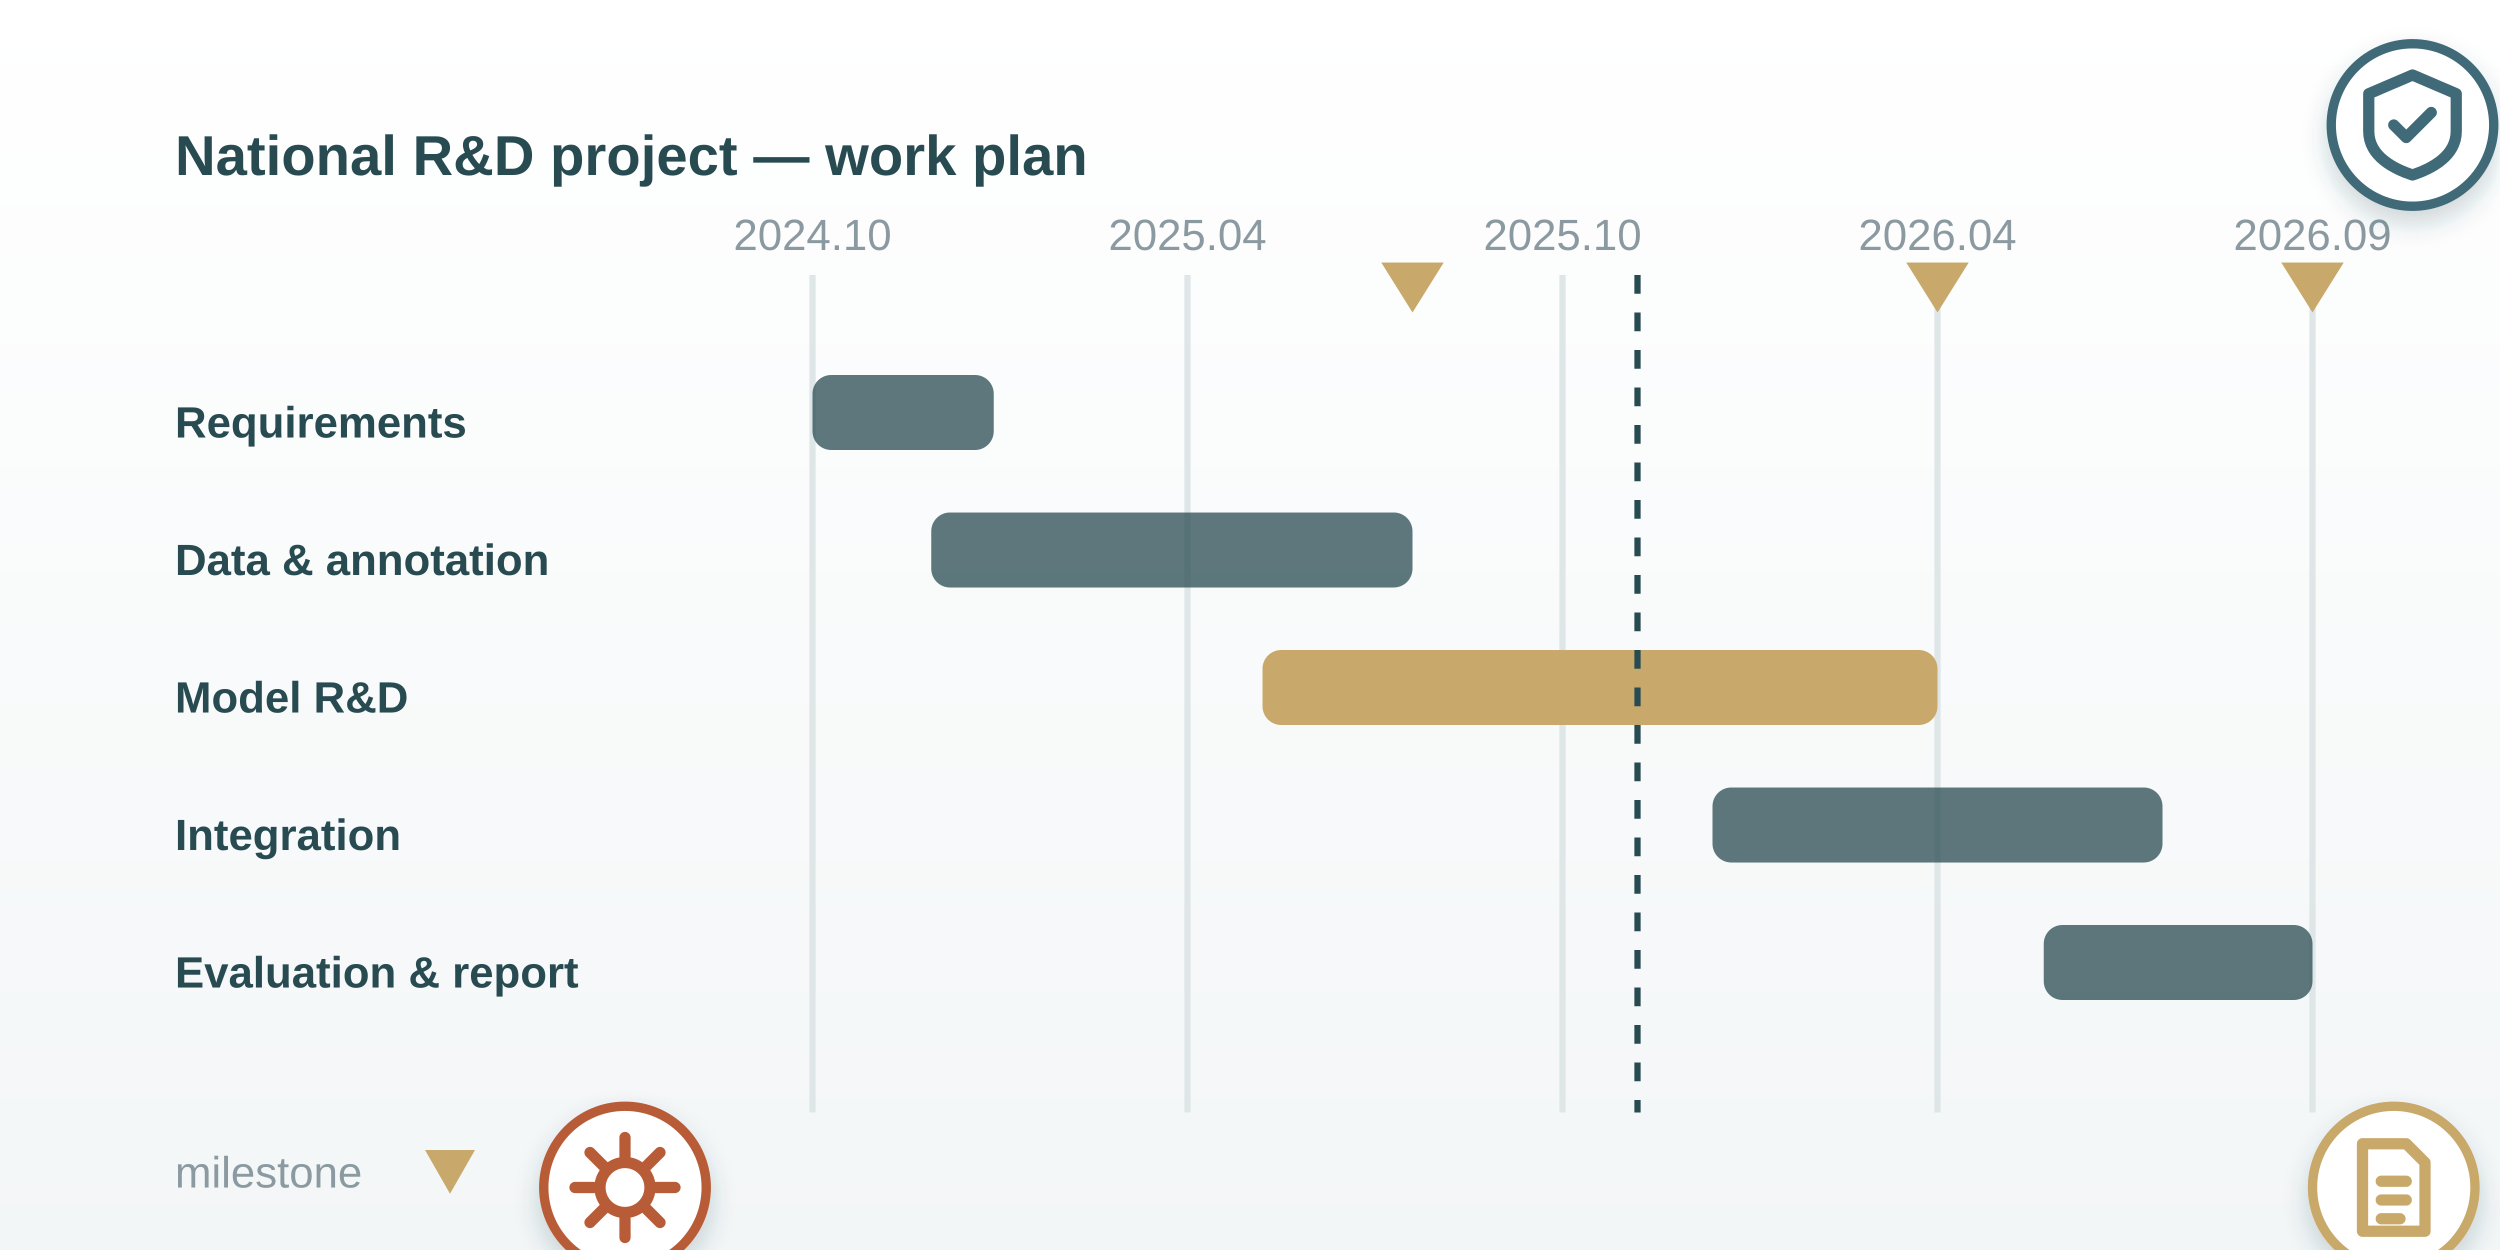
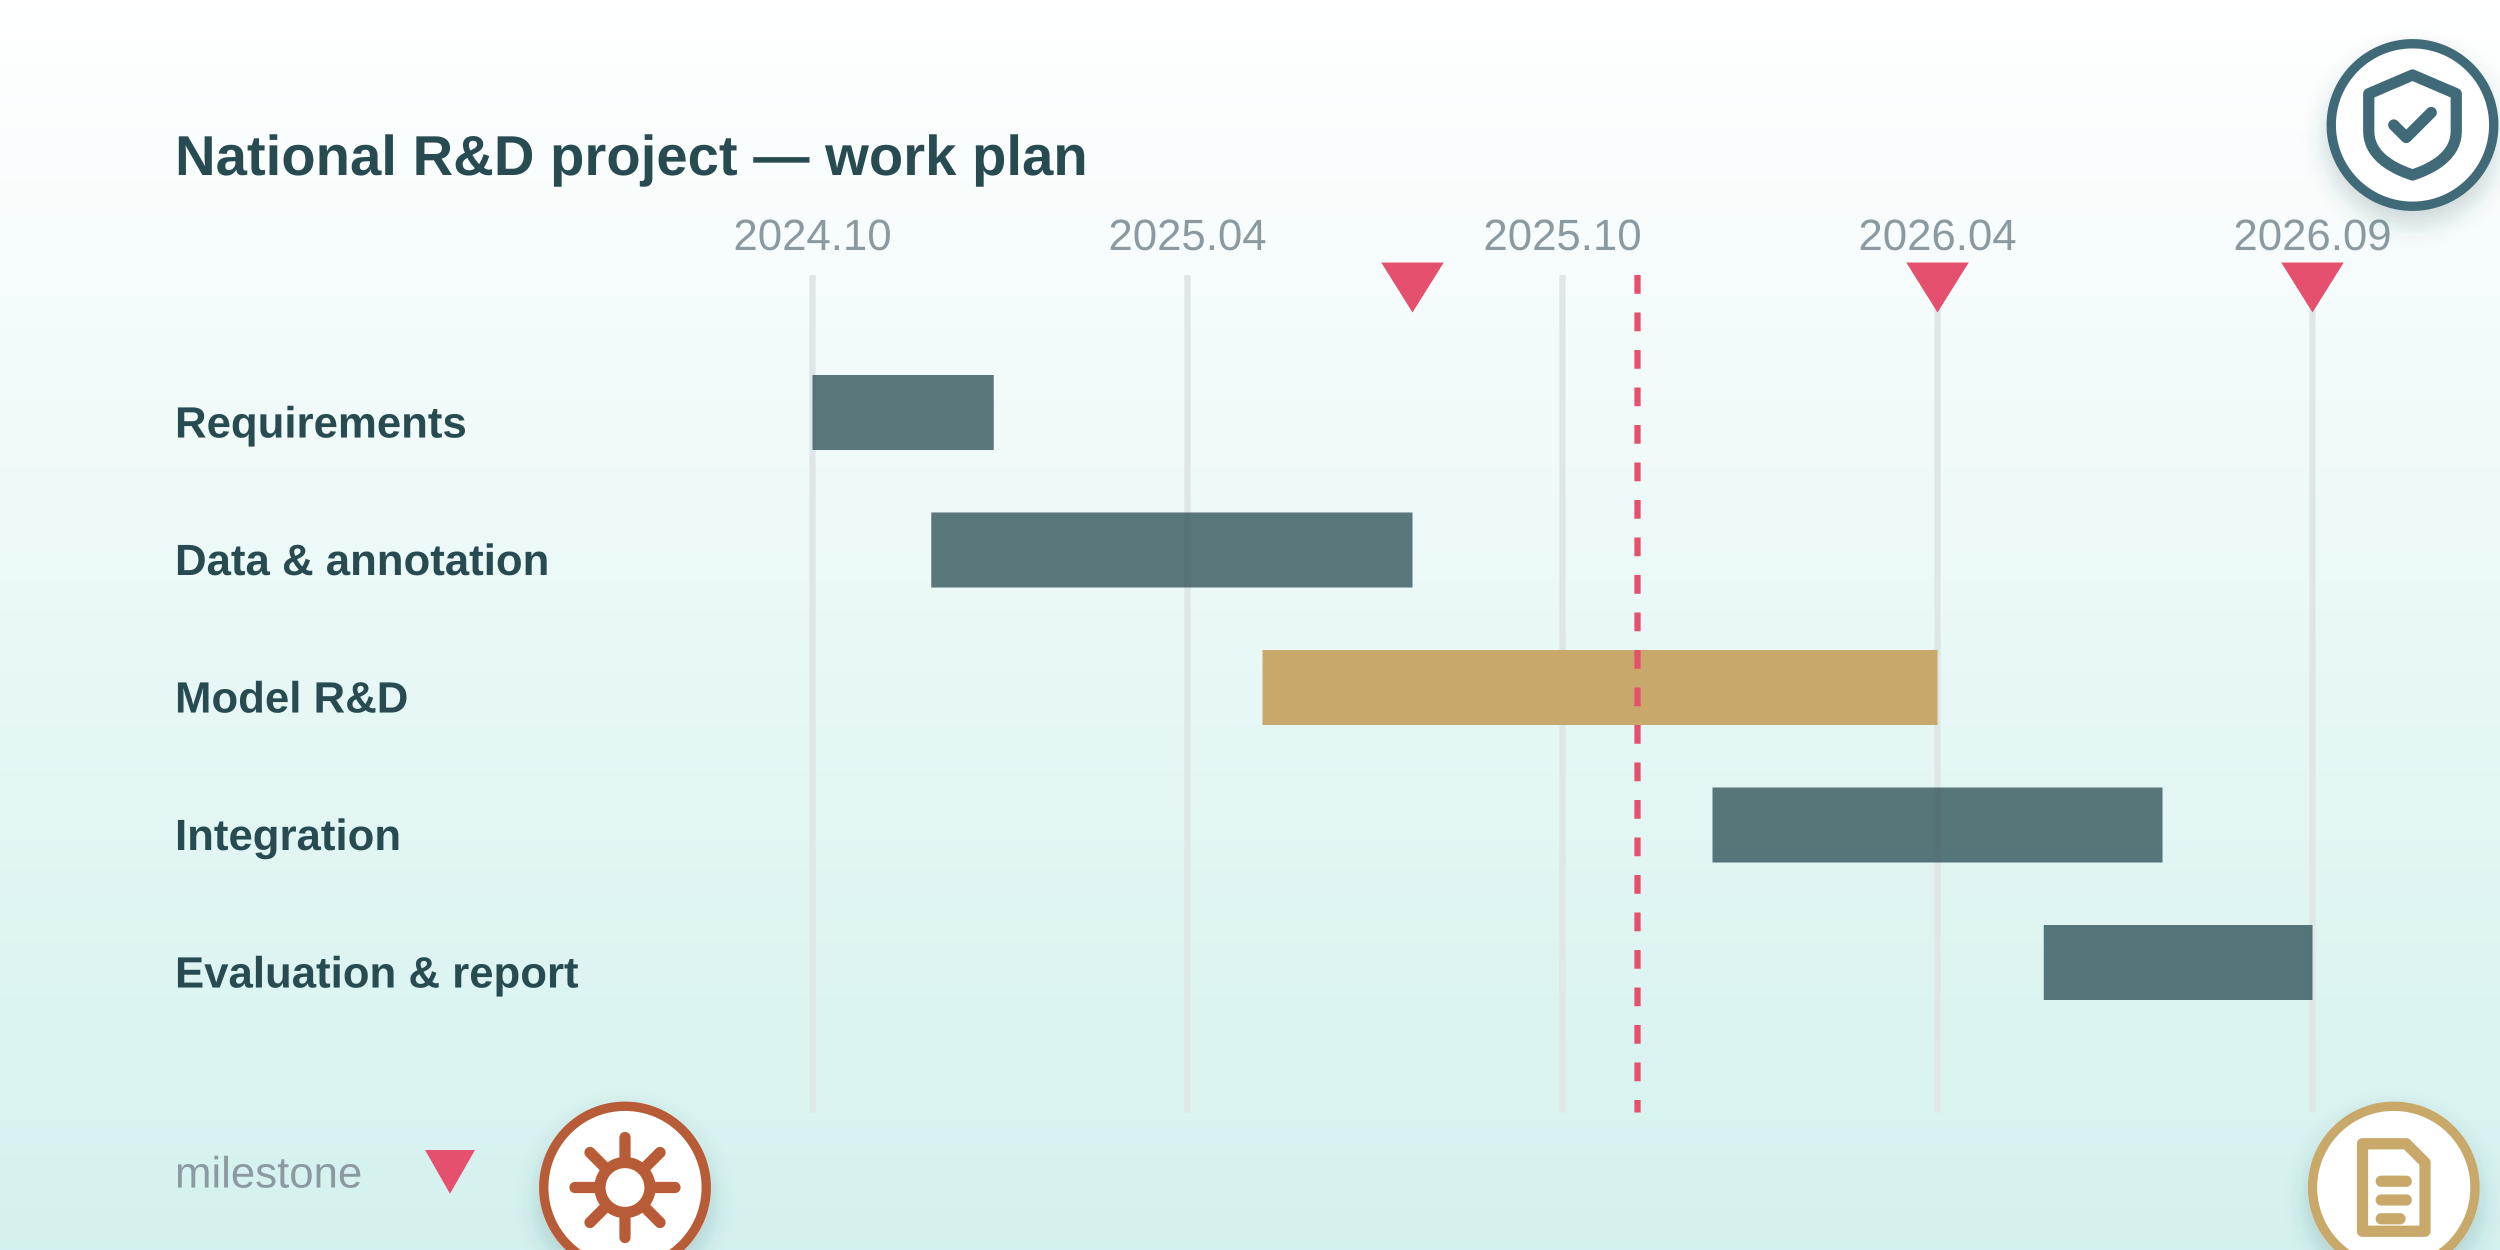
<svg xmlns="http://www.w3.org/2000/svg" viewBox="0 0 400 200" font-family="Manrope, Arial, sans-serif" role="img" aria-label="Gantt chart of the national R&amp;D project timeline">
  <rect width="400" height="200" fill="url(#ground)" />
  <defs>
    <linearGradient id="ground" x1="0" y1="0" x2="0" y2="1">
      <stop offset="0" stop-color="#ffffff" />
-       <stop offset="1" stop-color="#f3f6f7" />
+       <stop offset="1" stop-color="#d3f1ee" />
    </linearGradient>
    <filter id="sh" x="-10%" y="-10%" width="130%" height="140%">
      <feDropShadow dx="0" dy="3" stdDeviation="3" flood-color="#284b52" flood-opacity="0.16" />
    </filter>
    <filter id="bs" x="-30%" y="-30%" width="160%" height="160%">
      <feDropShadow dx="0" dy="2" stdDeviation="2" flood-color="#284b52" flood-opacity="0.22" />
    </filter>
  </defs>
  <text x="28" y="28" font-size="9" font-weight="700" fill="#284b52" text-anchor="start">National R&amp;D project — work plan</text>
  <path d="M130 44 V178" stroke="#dfe6e8" />
  <text x="130.0" y="40" font-size="7" font-weight="500" fill="#8a9aa0" text-anchor="middle">2024.10</text>
  <path d="M190 44 V178" stroke="#dfe6e8" />
  <text x="190.0" y="40" font-size="7" font-weight="500" fill="#8a9aa0" text-anchor="middle">2025.04</text>
  <path d="M250 44 V178" stroke="#dfe6e8" />
  <text x="250.0" y="40" font-size="7" font-weight="500" fill="#8a9aa0" text-anchor="middle">2025.10</text>
  <path d="M310 44 V178" stroke="#dfe6e8" />
  <text x="310.0" y="40" font-size="7" font-weight="500" fill="#8a9aa0" text-anchor="middle">2026.04</text>
  <path d="M370 44 V178" stroke="#dfe6e8" />
  <text x="370.0" y="40" font-size="7" font-weight="500" fill="#8a9aa0" text-anchor="middle">2026.09</text>
  <text x="28" y="70" font-size="7" font-weight="700" fill="#284b52" text-anchor="start">Requirements</text>
-   <rect x="130" y="60" width="29" height="12" rx="3" fill="#284b52" opacity="0.75" />
+   <rect x="130" y="60" width="29" height="12" rx="#2f6fdb" fill="#284b52" opacity="0.75" />
  <text x="28" y="92" font-size="7" font-weight="700" fill="#284b52" text-anchor="start">Data &amp; annotation</text>
-   <rect x="149" y="82" width="77" height="12" rx="3" fill="#284b52" opacity="0.75" />
+   <rect x="149" y="82" width="77" height="12" rx="#149e93" fill="#284b52" opacity="0.75" />
  <text x="28" y="114" font-size="7" font-weight="700" fill="#284b52" text-anchor="start">Model R&amp;D</text>
-   <rect x="202" y="104" width="108" height="12" rx="3" fill="#c8a96b" opacity="1" />
+   <rect x="202" y="104" width="108" height="12" rx="#e8a317" fill="#c8a96b" opacity="1" />
  <text x="28" y="136" font-size="7" font-weight="700" fill="#284b52" text-anchor="start">Integration</text>
-   <rect x="274" y="126" width="72" height="12" rx="3" fill="#284b52" opacity="0.75" />
+   <rect x="274" y="126" width="72" height="12" rx="#3aa655" fill="#284b52" opacity="0.75" />
  <text x="28" y="158" font-size="7" font-weight="700" fill="#284b52" text-anchor="start">Evaluation &amp; report</text>
-   <rect x="327" y="148" width="43" height="12" rx="3" fill="#284b52" opacity="0.75" />
-   <path d="M226 50 l-5 -8 h10 z" fill="#c8a96b" />
-   <path d="M310 50 l-5 -8 h10 z" fill="#c8a96b" />
-   <path d="M370 50 l-5 -8 h10 z" fill="#c8a96b" />
-   <path d="M262 44 V178" stroke="#284b52" stroke-width="1" stroke-dasharray="3 3" />
+   <rect x="327" y="148" width="43" height="12" rx="#7c5cd6" fill="#284b52" opacity="0.75" />
+   <path d="M226 50 l-5 -8 h10 z" fill="#e4506e" />
+   <path d="M310 50 l-5 -8 h10 z" fill="#e4506e" />
+   <path d="M370 50 l-5 -8 h10 z" fill="#e4506e" />
+   <path d="M262 44 V178" stroke="#e4506e" stroke-width="1" stroke-dasharray="3 3" />
  <text x="28" y="190" font-size="7" font-weight="500" fill="#8a9aa0" text-anchor="start">milestone</text>
-   <path d="M72 191 l-4 -7 h8 z" fill="#c8a96b" />
+   <path d="M72 191 l-4 -7 h8 z" fill="#e4506e" />
  <g transform="translate(386 20)" filter="url(#bs)">
    <circle r="13" fill="#ffffff" stroke="#3f6b78" stroke-width="1.5" />
    <g fill="none" stroke="#3f6b78" stroke-width="1.8" stroke-linecap="round" stroke-linejoin="round" color="#3f6b78">
      <path d="M0 -8 L7 -5 V1 C7 5 3 7 0 8 C-3 7 -7 5 -7 1 V-5 Z" />
      <path d="M-3 0 L-1 2 L3 -2" />
    </g>
  </g>
  <g transform="translate(383 190)" filter="url(#bs)">
    <circle r="13" fill="#ffffff" stroke="#c8a96b" stroke-width="1.5" />
    <g fill="none" stroke="#c8a96b" stroke-width="1.8" stroke-linecap="round" stroke-linejoin="round" color="#c8a96b">
      <path d="M-5 -7 H2 L5 -4 V7 H-5 Z" />
      <path d="M-2 -1 H2 M-2 2 H2 M-2 5 H1" />
    </g>
  </g>
  <g transform="translate(100 190)" filter="url(#bs)">
    <circle r="13" fill="#ffffff" stroke="#b85c38" stroke-width="1.5" />
    <g fill="none" stroke="#b85c38" stroke-width="1.8" stroke-linecap="round" stroke-linejoin="round" color="#b85c38">
      <circle r="4" />
      <path d="M0 -8 V-5 M0 5 V8 M-8 0 H-5 M5 0 H8 M-5.6 -5.6 L-3.5 -3.5 M3.5 3.5 L5.6 5.6 M5.6 -5.6 L3.5 -3.5 M-3.5 3.5 L-5.6 5.6" />
    </g>
  </g>
</svg>
